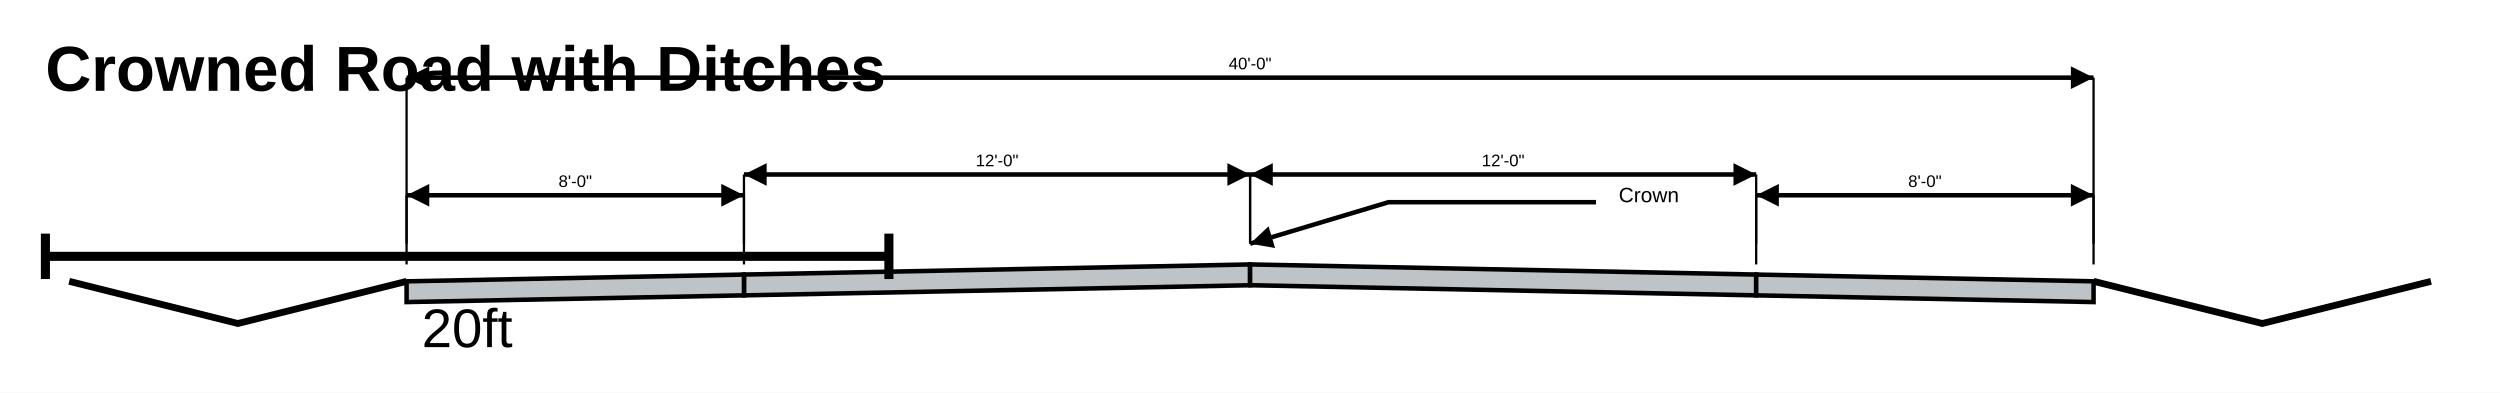
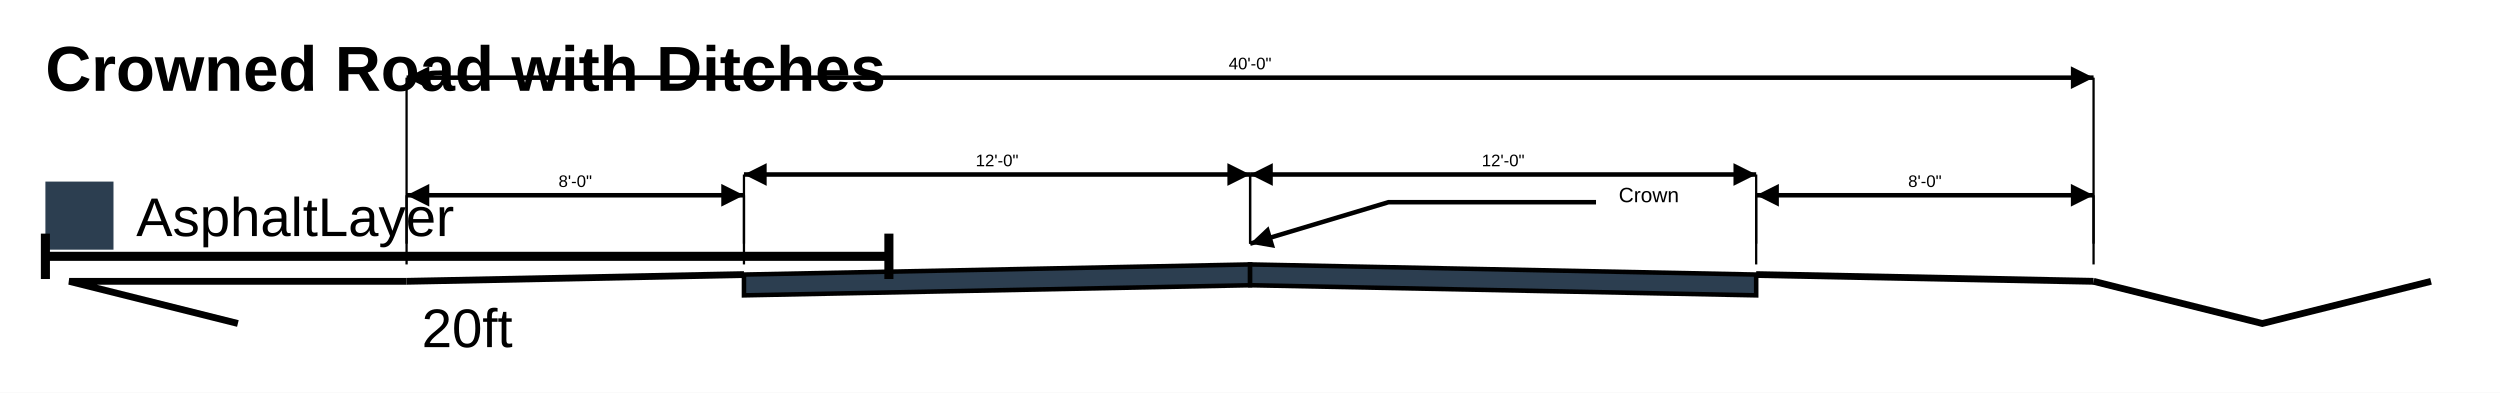
<svg xmlns="http://www.w3.org/2000/svg" width="550.7" height="86.5" viewBox="0 0 550.7 86.5">
  <rect width="550.7" height="86.5" fill="white" />
  <g transform="scale(1,-1)">
    <g transform="translate(0,-86.5)">
-       <polygon points="163.88,26.02 275.37,28.25 275.37,23.67 163.88,21.44" fill="#BDC3C7" stroke="black" stroke-width="1" />
-       <polygon points="275.37,28.25 386.85,26.02 386.85,21.44 275.37,23.67" fill="#BDC3C7" stroke="black" stroke-width="1" />
-       <polygon points="89.56,24.53 163.88,26.02 163.88,21.44 89.56,19.96" fill="#BDC3C7" stroke="black" stroke-width="1" />
-       <polygon points="386.85,26.02 461.17,24.53 461.17,19.96 386.85,21.44" fill="#BDC3C7" stroke="black" stroke-width="1" />
-       <polyline points="89.56,24.53 52.40,15.24 15.24,24.53" fill="none" stroke="black" stroke-width="1.5" />
+       <polygon points="275.37,28.25 275.37,23.67 163.88,21.44 163.88,26.02" fill="#2C3E50" stroke="black" stroke-width="1" />
+       <polyline points="163.88,26.02 89.56,24.53" fill="none" stroke="black" stroke-width="1.5" />
+       <polyline points="89.56,24.53 15.24,24.53 52.40,15.24" fill="none" stroke="black" stroke-width="1.5" />
+       <polygon points="275.37,28.25 386.85,26.02 386.85,21.44 275.37,23.67" fill="#2C3E50" stroke="black" stroke-width="1" />
+       <polyline points="386.85,26.02 461.17,24.53" fill="none" stroke="black" stroke-width="1.5" />
      <polyline points="461.17,24.53 498.34,15.24 535.50,24.53" fill="none" stroke="black" stroke-width="1.5" />
-       <g id="dimension-5ee757cb">
+       <g id="dimension-5799e7f8">
        <line x1="89.56" y1="28.25" x2="89.56" y2="43.49" stroke="black" stroke-width="0.5" />
        <line x1="163.88" y1="28.25" x2="163.88" y2="43.49" stroke="black" stroke-width="0.5" />
        <line x1="89.56" y1="43.49" x2="163.88" y2="43.49" stroke="black" stroke-width="1" />
        <polygon points="89.56,43.49 84.56,40.99 84.56,45.99" fill="black" transform="rotate(180.0,89.56,43.49)" />
        <polygon points="163.88,43.49 158.88,40.99 158.88,45.99" fill="black" transform="rotate(0.0,163.88,43.49)" />
        <text x="126.72" y="45.32" font-family="Arial" font-size="3.7" text-anchor="middle" transform="translate(0,90.63) scale(1,-1)" fill="black">8'-0"</text>
      </g>
-       <g id="dimension-735e046a">
+       <g id="dimension-ebd1f4a6">
        <line x1="163.88" y1="32.82" x2="163.88" y2="48.06" stroke="black" stroke-width="0.5" />
        <line x1="275.37" y1="32.82" x2="275.37" y2="48.06" stroke="black" stroke-width="0.5" />
        <line x1="163.88" y1="48.06" x2="275.37" y2="48.06" stroke="black" stroke-width="1" />
        <polygon points="163.88,48.06 158.88,45.56 158.88,50.56" fill="black" transform="rotate(180.0,163.88,48.06)" />
        <polygon points="275.37,48.06 270.37,45.56 270.37,50.56" fill="black" transform="rotate(0.0,275.37,48.06)" />
        <text x="219.63" y="49.89" font-family="Arial" font-size="3.7" text-anchor="middle" transform="translate(0,99.77) scale(1,-1)" fill="black">12'-0"</text>
      </g>
-       <g id="dimension-51992b3c">
+       <g id="dimension-7475b5c7">
        <line x1="275.37" y1="32.82" x2="275.37" y2="48.06" stroke="black" stroke-width="0.5" />
        <line x1="386.85" y1="32.82" x2="386.85" y2="48.06" stroke="black" stroke-width="0.5" />
        <line x1="275.37" y1="48.06" x2="386.85" y2="48.06" stroke="black" stroke-width="1" />
        <polygon points="275.37,48.06 270.37,45.56 270.37,50.56" fill="black" transform="rotate(180.0,275.37,48.06)" />
        <polygon points="386.85,48.06 381.85,45.56 381.85,50.56" fill="black" transform="rotate(0.0,386.85,48.06)" />
        <text x="331.11" y="49.89" font-family="Arial" font-size="3.7" text-anchor="middle" transform="translate(0,99.77) scale(1,-1)" fill="black">12'-0"</text>
      </g>
-       <g id="dimension-86383165">
+       <g id="dimension-25f2a127">
        <line x1="386.85" y1="28.25" x2="386.85" y2="43.49" stroke="black" stroke-width="0.5" />
        <line x1="461.17" y1="28.25" x2="461.17" y2="43.49" stroke="black" stroke-width="0.5" />
        <line x1="386.85" y1="43.49" x2="461.17" y2="43.49" stroke="black" stroke-width="1" />
        <polygon points="386.85,43.49 381.85,40.99 381.85,45.99" fill="black" transform="rotate(180.0,386.85,43.49)" />
        <polygon points="461.17,43.49 456.17,40.99 456.17,45.99" fill="black" transform="rotate(0.0,461.17,43.49)" />
        <text x="424.01" y="45.32" font-family="Arial" font-size="3.7" text-anchor="middle" transform="translate(0,90.63) scale(1,-1)" fill="black">8'-0"</text>
      </g>
-       <g id="dimension-07ad7d14">
+       <g id="dimension-ace06335">
        <line x1="89.56" y1="32.82" x2="89.56" y2="69.39" stroke="black" stroke-width="0.5" />
        <line x1="461.17" y1="32.82" x2="461.17" y2="69.39" stroke="black" stroke-width="0.5" />
        <line x1="89.56" y1="69.39" x2="461.17" y2="69.39" stroke="black" stroke-width="1" />
        <polygon points="89.56,69.39 84.56,66.89 84.56,71.89" fill="black" transform="rotate(180.0,89.56,69.39)" />
        <polygon points="461.17,69.39 456.17,66.89 456.17,71.89" fill="black" transform="rotate(0.0,461.17,69.39)" />
        <text x="275.37" y="71.22" font-family="Arial" font-size="3.7" text-anchor="middle" transform="translate(0,142.45) scale(1,-1)" fill="black">40'-0"</text>
      </g>
-       <g id="leader-aee8a8d4">
+       <g id="leader-8ce5e499">
        <polyline points="275.37,32.82 305.85,41.96 351.57,41.96" fill="none" stroke="black" stroke-width="1" />
        <polygon points="275.37,32.82 270.37,30.32 270.37,35.32" fill="black" transform="rotate(-163.3008,275.37,32.82)" />
        <text x="356.57" y="41.96" font-family="Arial" font-size="4.6" text-anchor="start" transform="translate(0,83.92) scale(1,-1)" fill="black">Crown</text>
      </g>
    </g>
  </g>
  <text x="10" y="20" font-family="Arial" font-size="14" font-weight="bold">Crowned Road with Ditches</text>
+   <rect x="10" y="40" width="15" height="15" fill="#2C3E50" />
+   <text x="30" y="52" font-family="Arial" font-size="12">AsphaltLayer</text>
  <line x1="10" y1="56.463" x2="195.806" y2="56.463" stroke="black" stroke-width="2" />
  <line x1="10" y1="51.463" x2="10" y2="61.463" stroke="black" stroke-width="2" />
  <line x1="195.806" y1="51.463" x2="195.806" y2="61.463" stroke="black" stroke-width="2" />
  <text x="102.903" y="76.463" font-family="Arial" font-size="12" text-anchor="middle">20ft</text>
</svg>
